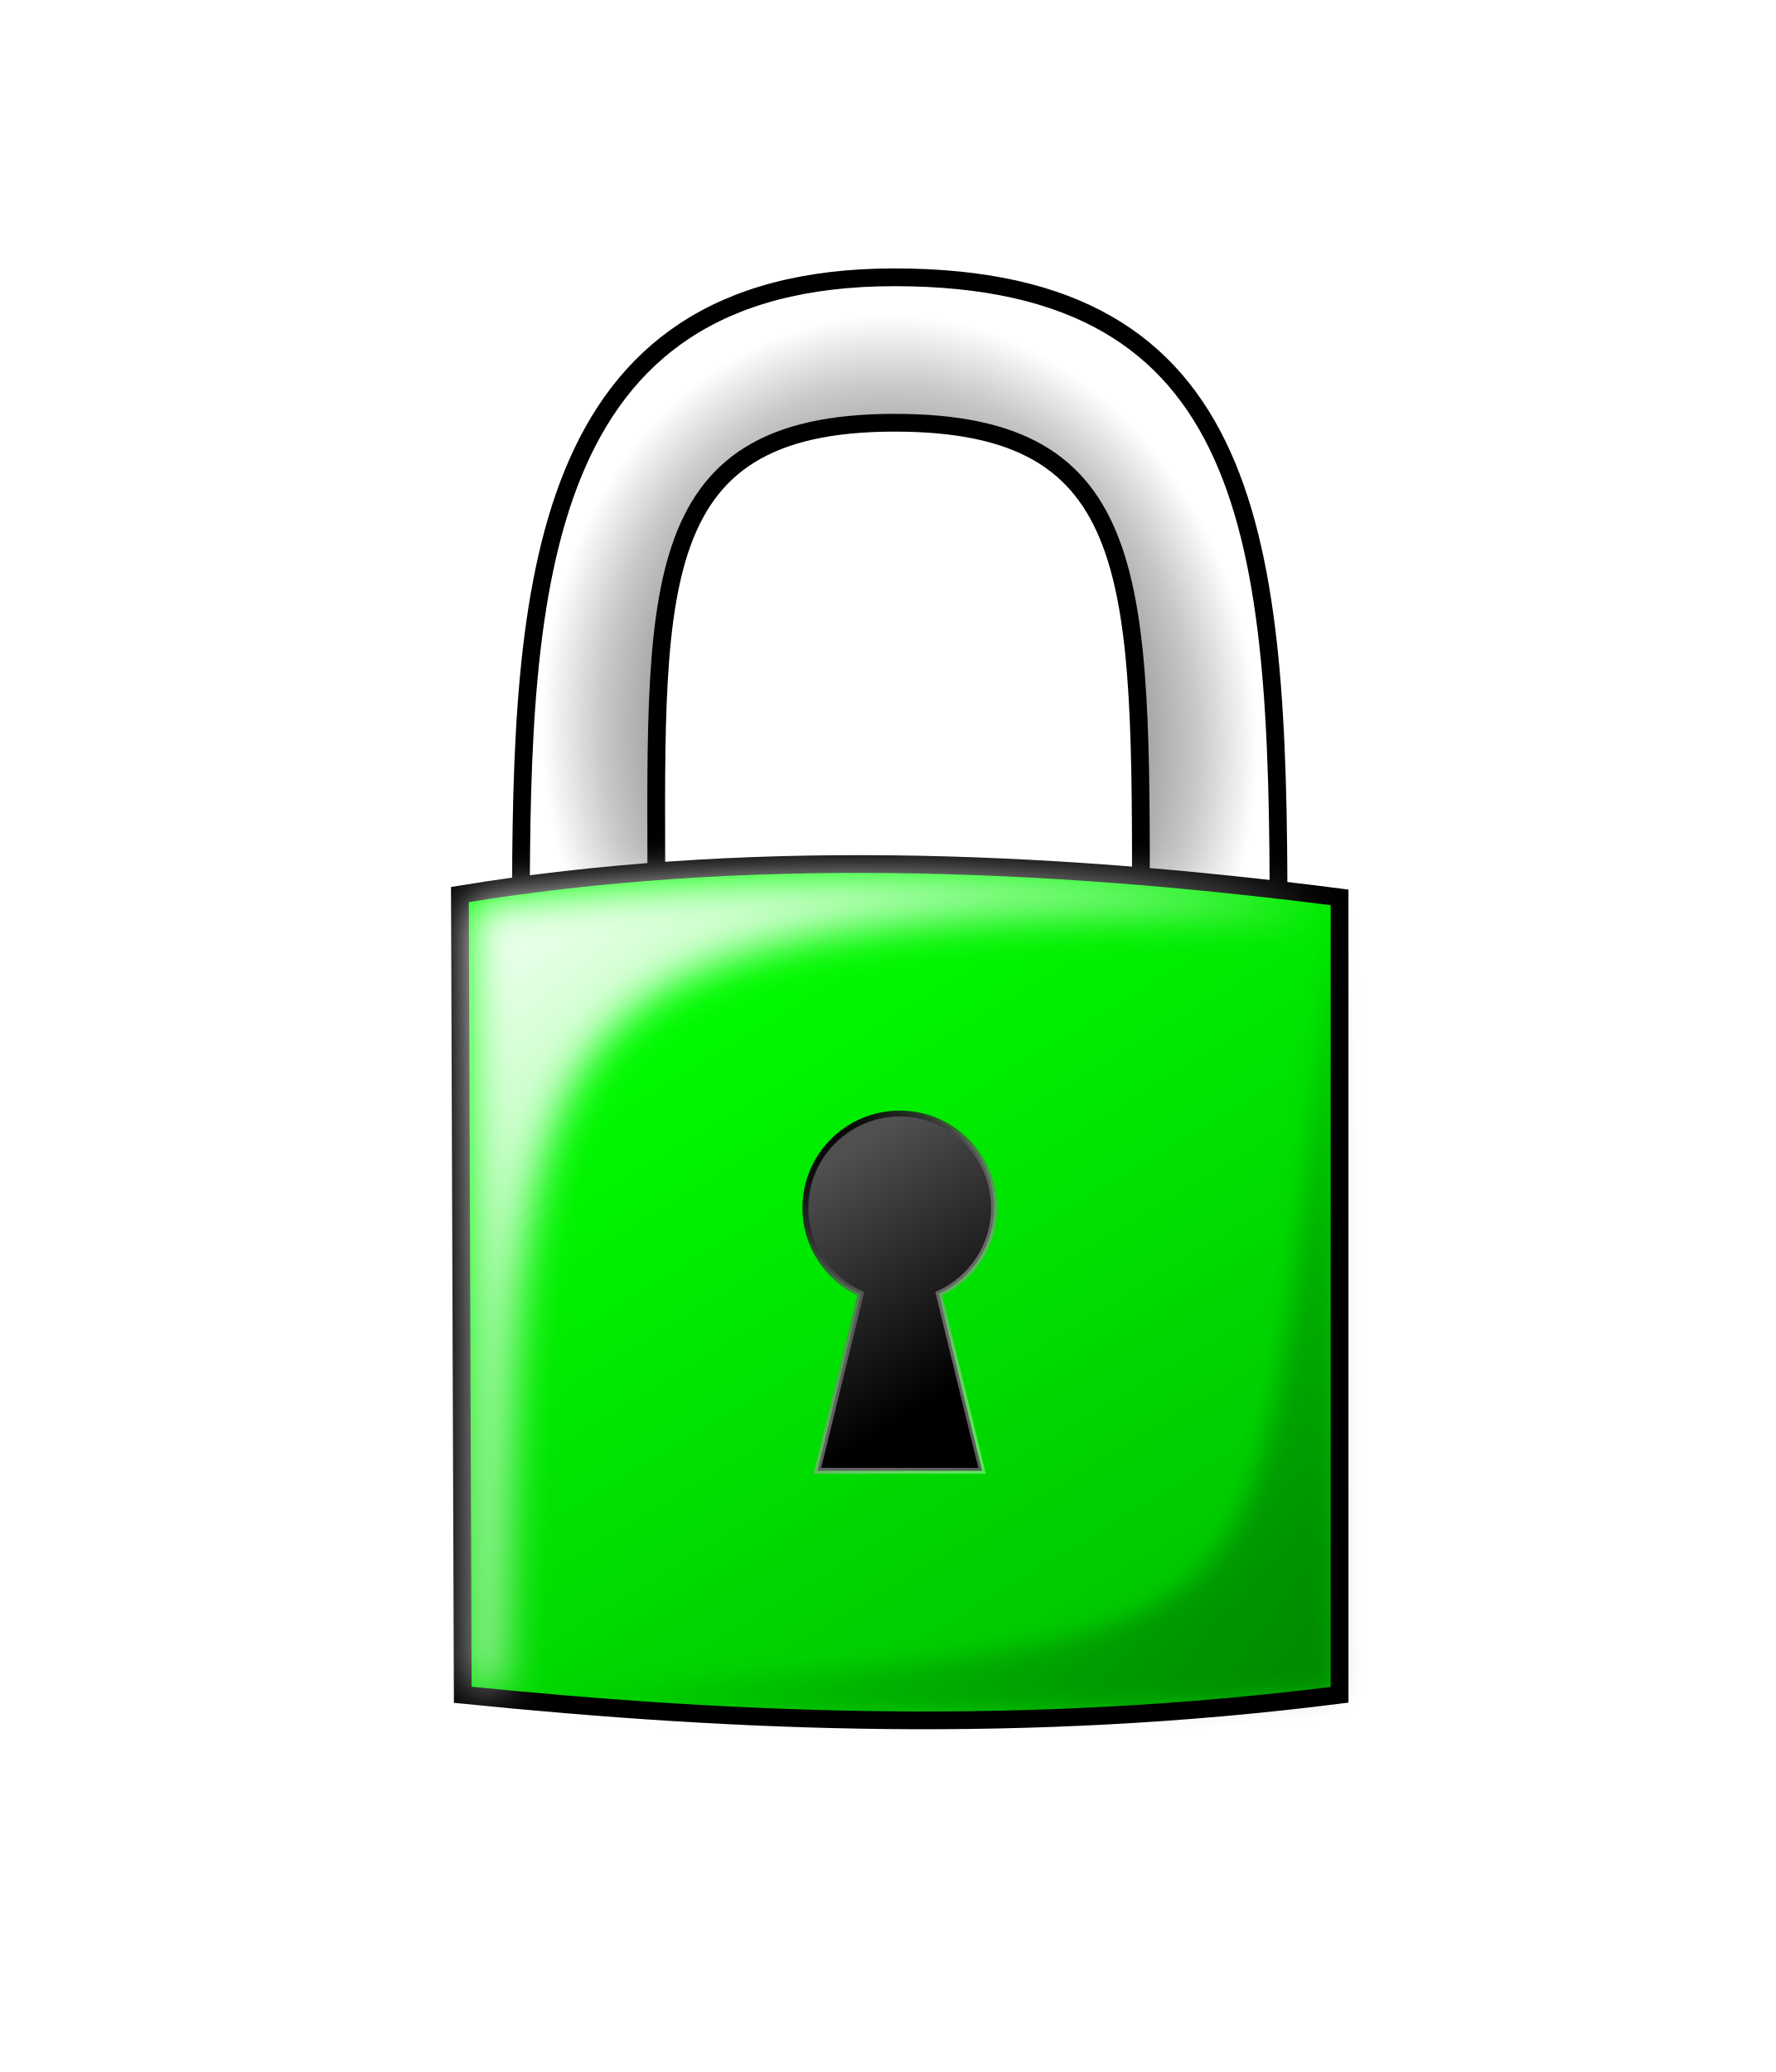
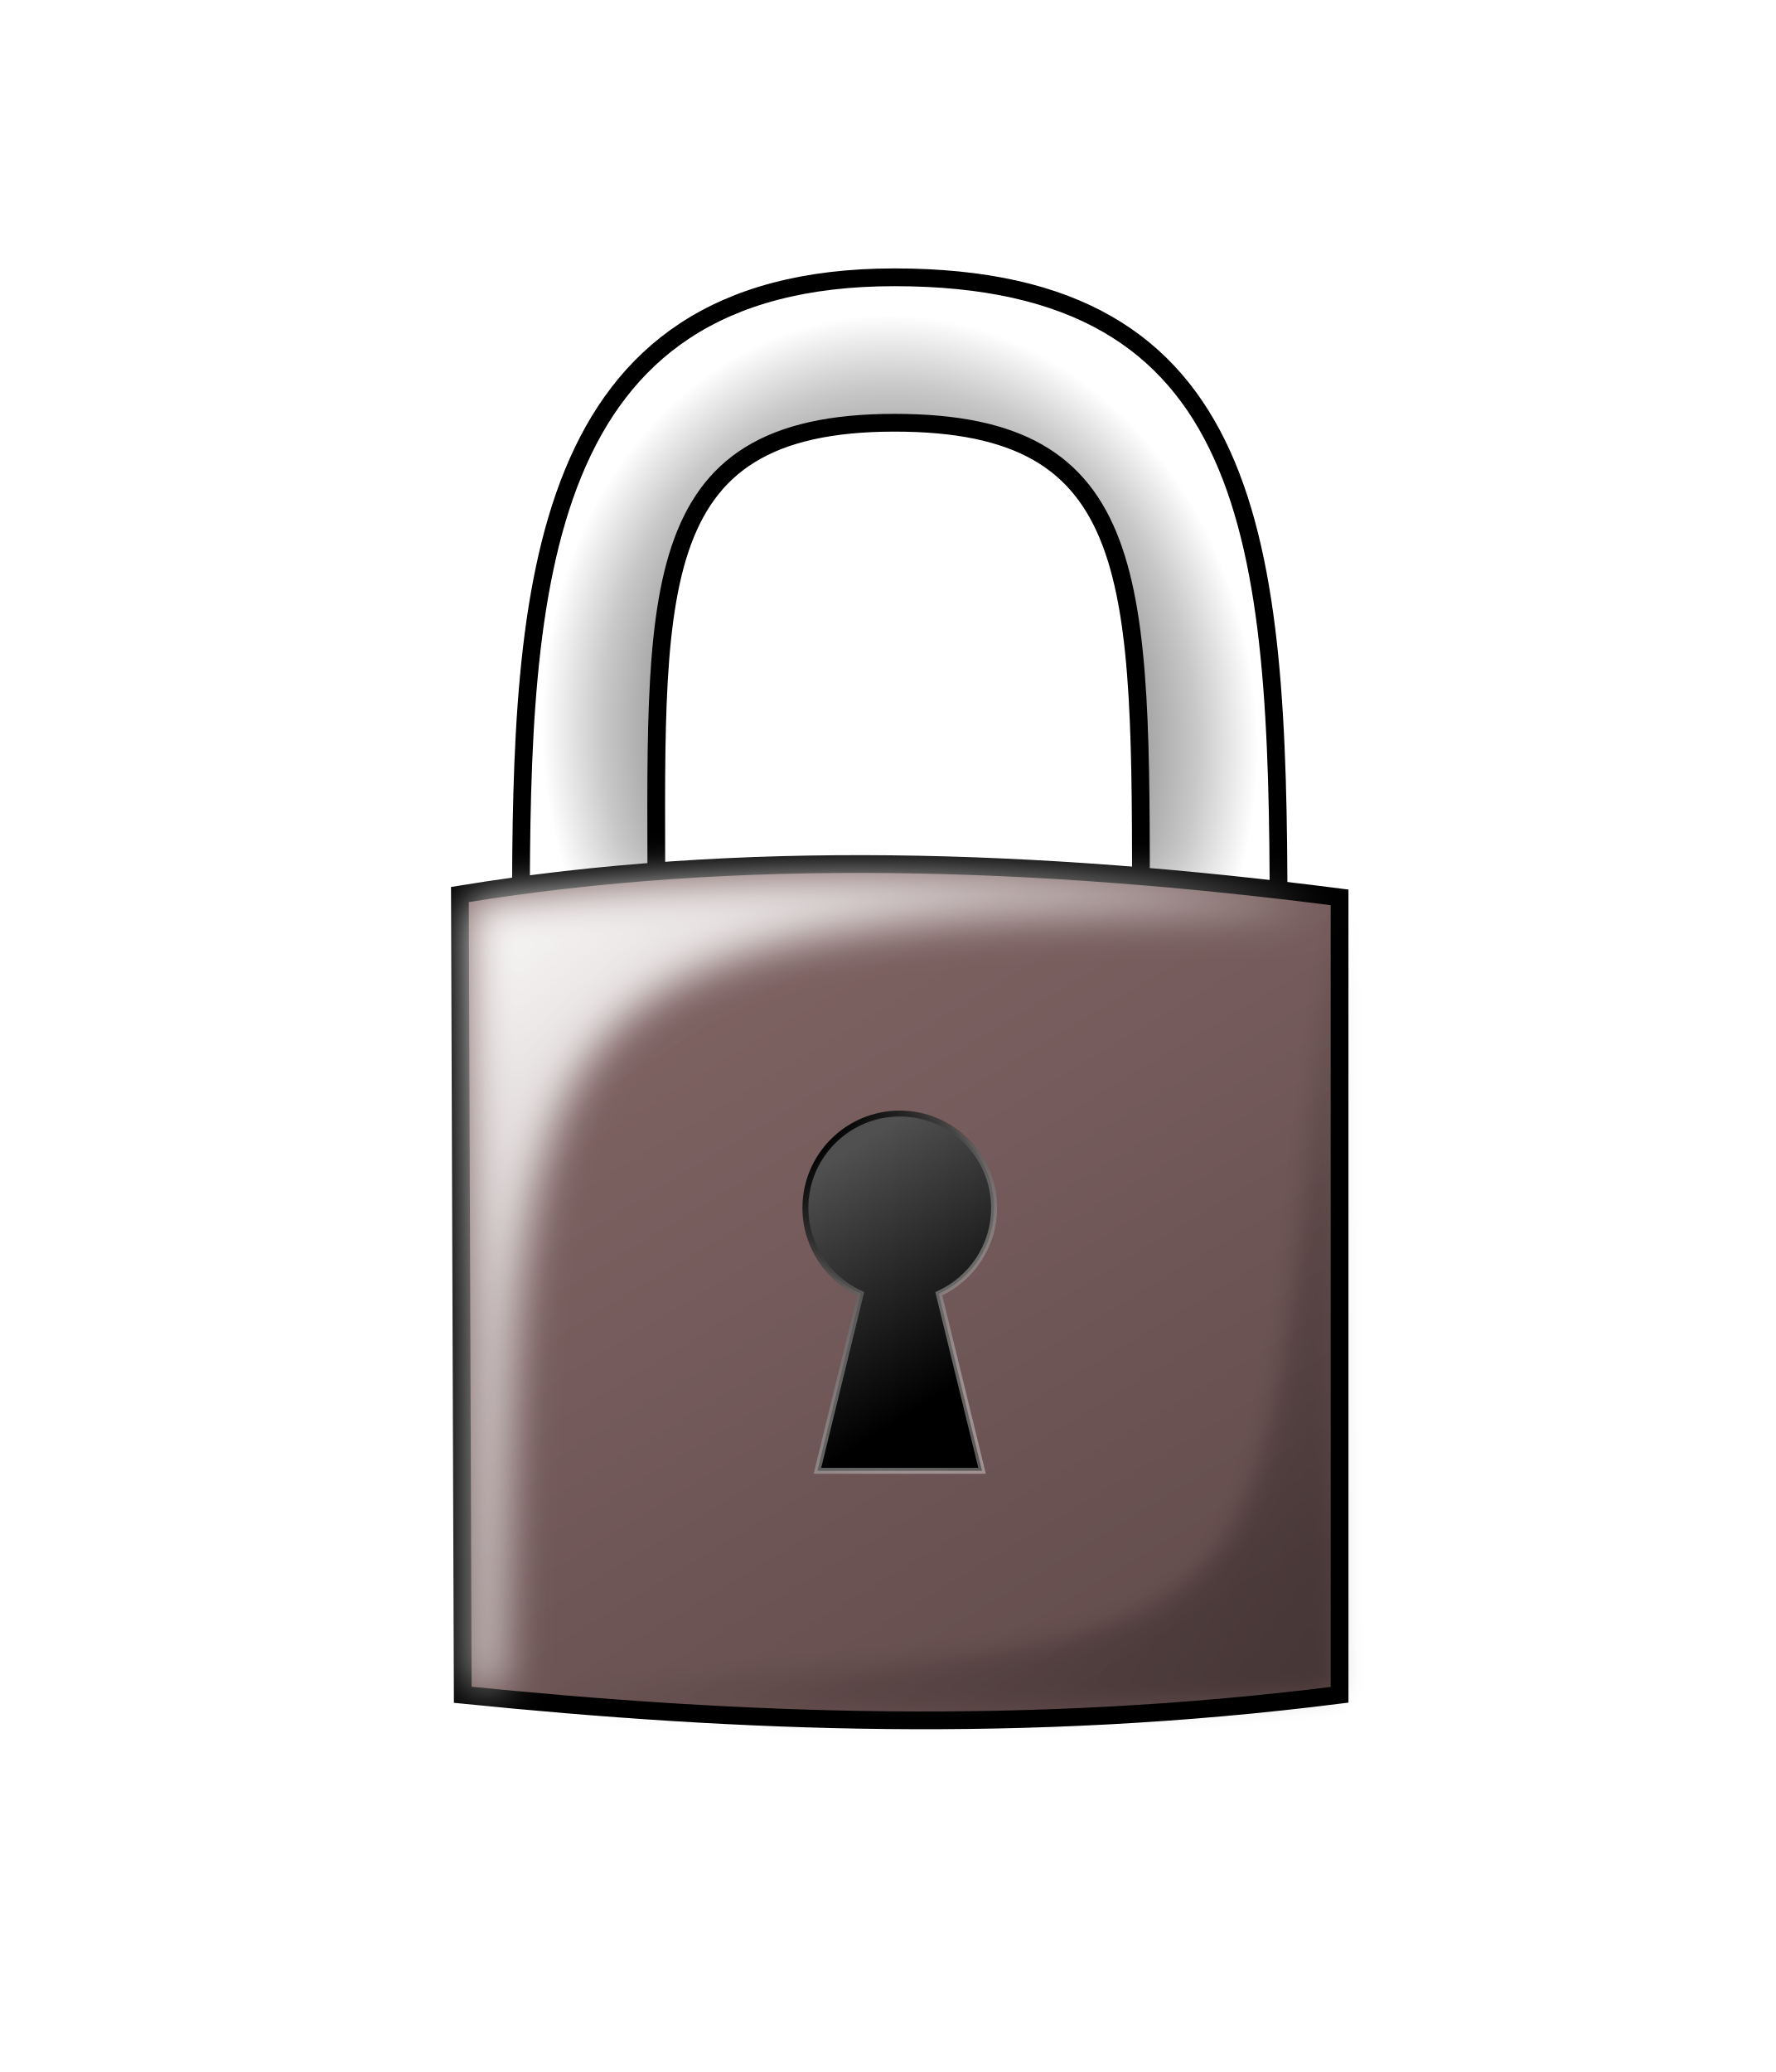
<svg xmlns="http://www.w3.org/2000/svg" xmlns:xlink="http://www.w3.org/1999/xlink" height="350" width="300" id="svg2" version="1.0">
  <defs id="defs4">
    <linearGradient id="linearGradient13196">
      <stop style="stop-color:#000000;stop-opacity:1;" offset="0" id="stop13198" />
      <stop id="stop13204" offset="0.83" style="stop-color:#c8c8c8;stop-opacity:1;" />
      <stop style="stop-color:#ffffff;stop-opacity:1;" offset="1" id="stop13200" />
    </linearGradient>
    <linearGradient id="linearGradient10173">
      <stop style="stop-color:#ffffff;stop-opacity:0.918;" offset="0" id="stop10175" />
      <stop style="stop-color:#ffffff;stop-opacity:0.691;" offset="1" id="stop10177" />
    </linearGradient>
    <linearGradient id="linearGradient9196">
      <stop id="stop9198" offset="0" style="stop-color:#ffffff;stop-opacity:1;" />
      <stop id="stop9200" offset="1" style="stop-color:#00c500;stop-opacity:1;" />
    </linearGradient>
    <linearGradient id="linearGradient6173">
      <stop style="stop-color:#000000;stop-opacity:0.361;" offset="0" id="stop6175" />
      <stop style="stop-color:#000000;stop-opacity:0;" offset="1" id="stop6177" />
    </linearGradient>
    <linearGradient id="linearGradient3237">
-       <stop style="stop-color:#00ff00;stop-opacity:1;" offset="0" id="stop3239" />
-       <stop style="stop-color:#00c500;stop-opacity:1;" offset="1" id="stop3241" />
+       <stop style="stop-color:#806464;stop-opacity:1;" offset="0" id="stop3239" />
+       <stop style="stop-color:#644d4d;stop-opacity:1;" offset="1" id="stop3241" />
    </linearGradient>
    <linearGradient id="linearGradient3229">
      <stop style="stop-color:#000000;stop-opacity:1;" offset="0" id="stop3231" />
      <stop style="stop-color:#ffffff;stop-opacity:0.351;" offset="1" id="stop3233" />
    </linearGradient>
    <linearGradient id="linearGradient3217">
      <stop style="stop-color:#505050;stop-opacity:1;" offset="0" id="stop3219" />
      <stop style="stop-color:#000000;stop-opacity:1;" offset="1" id="stop3221" />
    </linearGradient>
    <linearGradient xlink:href="#linearGradient3217" id="linearGradient3227" x1="347.62" y1="414.405" x2="370.546" y2="451.244" gradientUnits="userSpaceOnUse" gradientTransform="translate(-7.282e-2,-8.458864)" />
    <linearGradient xlink:href="#linearGradient3229" id="linearGradient3235" x1="348.429" y1="412.548" x2="389.453" y2="449.691" gradientUnits="userSpaceOnUse" gradientTransform="translate(-7.282e-2,-8.458864)" />
    <linearGradient xlink:href="#linearGradient3237" id="linearGradient3243" x1="315.659" y1="371.19" x2="391.158" y2="496.328" gradientUnits="userSpaceOnUse" />
    <linearGradient xlink:href="#linearGradient6173" id="linearGradient6179" x1="451.864" y1="498.101" x2="345.793" y2="422.842" gradientUnits="userSpaceOnUse" gradientTransform="translate(3.235686,5.153129)" />
    <filter id="filter7190">
      <feGaussianBlur stdDeviation="1.912" id="feGaussianBlur7192" />
    </filter>
    <linearGradient xlink:href="#linearGradient10173" id="linearGradient10179" x1="303.935" y1="361.623" x2="334.362" y2="397.601" gradientUnits="userSpaceOnUse" />
    <filter id="filter11150">
      <feGaussianBlur stdDeviation="3.521" id="feGaussianBlur11152" />
    </filter>
    <radialGradient xlink:href="#linearGradient13196" id="radialGradient13202" cx="366.711" cy="341.754" fx="366.711" fy="341.754" r="65.495" gradientTransform="matrix(0.9182777,-8.5096044e-2,0.1003361,1.082735,-4.321793,-9.249518)" gradientUnits="userSpaceOnUse" />
-     <filter x="-0.068" width="1.136" y="-0.506" height="2.011" id="filter13222">
-       <feGaussianBlur stdDeviation="6.99" id="feGaussianBlur13224" />
-     </filter>
    <radialGradient xlink:href="#linearGradient13196" id="radialGradient13235" gradientUnits="userSpaceOnUse" gradientTransform="matrix(0.9182777,-8.5096044e-2,0.1003361,1.082735,-4.321793,-9.249518)" cx="366.711" cy="341.754" fx="366.711" fy="341.754" r="65.495" />
    <linearGradient xlink:href="#linearGradient3237" id="linearGradient13237" gradientUnits="userSpaceOnUse" x1="315.659" y1="371.19" x2="391.158" y2="496.328" />
    <linearGradient xlink:href="#linearGradient3217" id="linearGradient13239" gradientUnits="userSpaceOnUse" gradientTransform="translate(-7.282e-2,-8.458864)" x1="347.47" y1="414.585" x2="370.546" y2="451.244" />
    <linearGradient xlink:href="#linearGradient3229" id="linearGradient13241" gradientUnits="userSpaceOnUse" gradientTransform="translate(-7.282e-2,-8.458864)" x1="348.429" y1="412.548" x2="389.453" y2="449.691" />
    <linearGradient xlink:href="#linearGradient6173" id="linearGradient13243" gradientUnits="userSpaceOnUse" gradientTransform="translate(3.235686,5.153129)" x1="451.864" y1="498.101" x2="345.793" y2="422.842" />
    <linearGradient xlink:href="#linearGradient10173" id="linearGradient13245" gradientUnits="userSpaceOnUse" x1="303.935" y1="361.623" x2="334.362" y2="397.601" />
  </defs>
  <g id="layer1">
    <g id="g13226" transform="translate(-214.7173,-205.2278)">
      <g id="g13209">
        <path style="fill:url(#radialGradient13235);fill-opacity:1;fill-rule:evenodd;stroke:#000000;stroke-width:3;stroke-linecap:butt;stroke-linejoin:miter;stroke-miterlimit:4;stroke-dasharray:none;stroke-opacity:1" d="M 302.716,359.686 C 302.716,304.389 305.22,252.069 365.828,252.069 C 426.915,252.069 430.706,296.233 430.706,359.686 L 407.457,359.686 C 407.457,303.179 407.909,276.636 365.828,276.636 C 322.787,276.636 325.606,305.938 325.606,359.686 L 302.716,359.686 z " id="path2231" />
        <path style="fill:url(#linearGradient13237);fill-opacity:1;fill-rule:evenodd;stroke:#000000;stroke-width:3;stroke-linecap:butt;stroke-linejoin:miter;stroke-miterlimit:4;stroke-dasharray:none;stroke-opacity:1" d="M 292.889,491.51 L 292.41,356.33 C 339.553,348.589 389.992,350.252 441.012,356.81 L 441.012,491.51 C 387.908,498.224 339.644,496.225 292.889,491.51 z " id="path2223" />
        <path style="fill:url(#linearGradient13239);fill-opacity:1;stroke:url(#linearGradient13241);stroke-opacity:1" d="M 366.711,393.331 C 357.917,393.331 350.774,400.475 350.774,409.269 C 350.774,415.707 354.617,421.257 360.117,423.769 L 352.805,453.675 L 380.617,453.675 L 373.305,423.769 C 378.805,421.257 382.649,415.707 382.649,409.269 C 382.649,400.475 375.505,393.331 366.711,393.331 z " id="path2235" />
        <path style="fill:url(#linearGradient13243);fill-opacity:1;fill-rule:evenodd;stroke:none;stroke-width:1px;stroke-linecap:butt;stroke-linejoin:miter;stroke-opacity:1;filter:url(#filter7190)" d="M 440.706,358.305 C 423.277,491.808 443.938,480.937 293.386,491.599 C 323.169,496.018 407.217,495.28 440.706,491.046 L 440.706,358.305 z " id="path6163" />
        <path style="fill:url(#linearGradient13245);fill-opacity:1;fill-rule:evenodd;stroke:none;stroke-width:1px;stroke-linecap:butt;stroke-linejoin:miter;stroke-opacity:1;filter:url(#filter11150)" d="M 299.59,490.746 C 303.379,370.968 298.222,358.917 437.632,358.696 C 388.656,350.34 339.743,351.817 293.829,357.544 L 293.829,490.285 L 299.59,490.746 z " id="path9202" />
      </g>
    </g>
  </g>
</svg>
